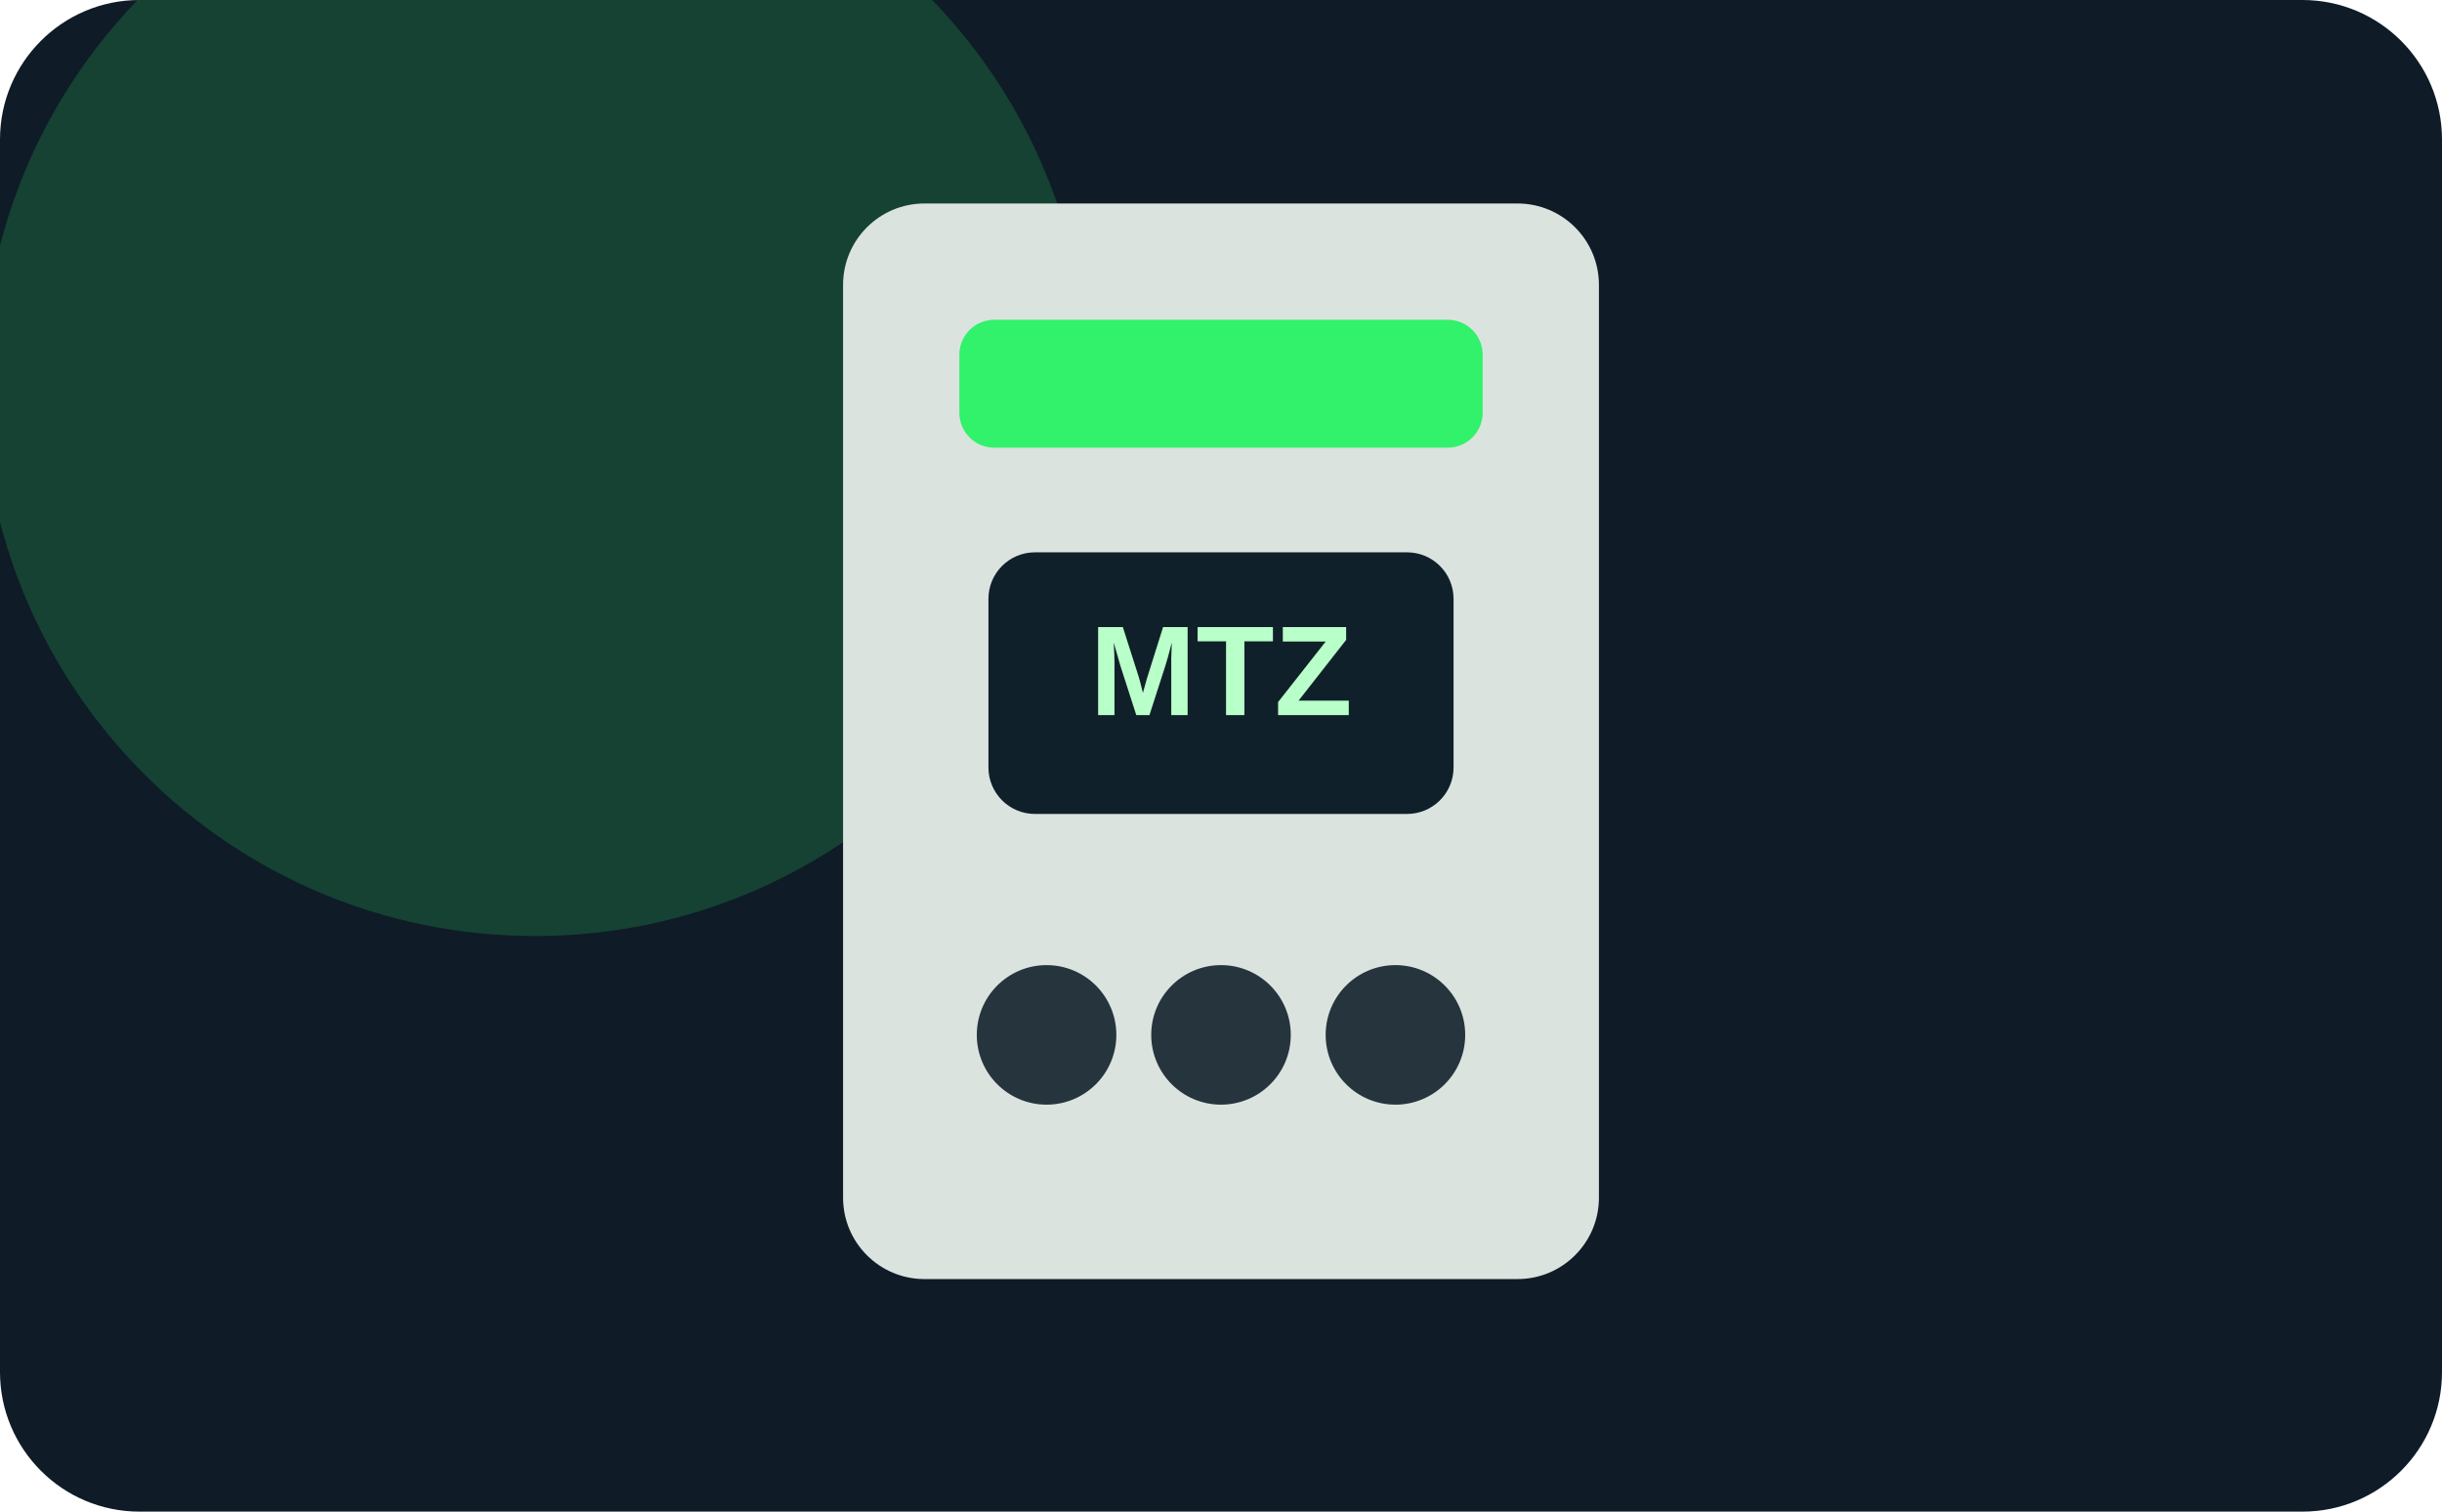
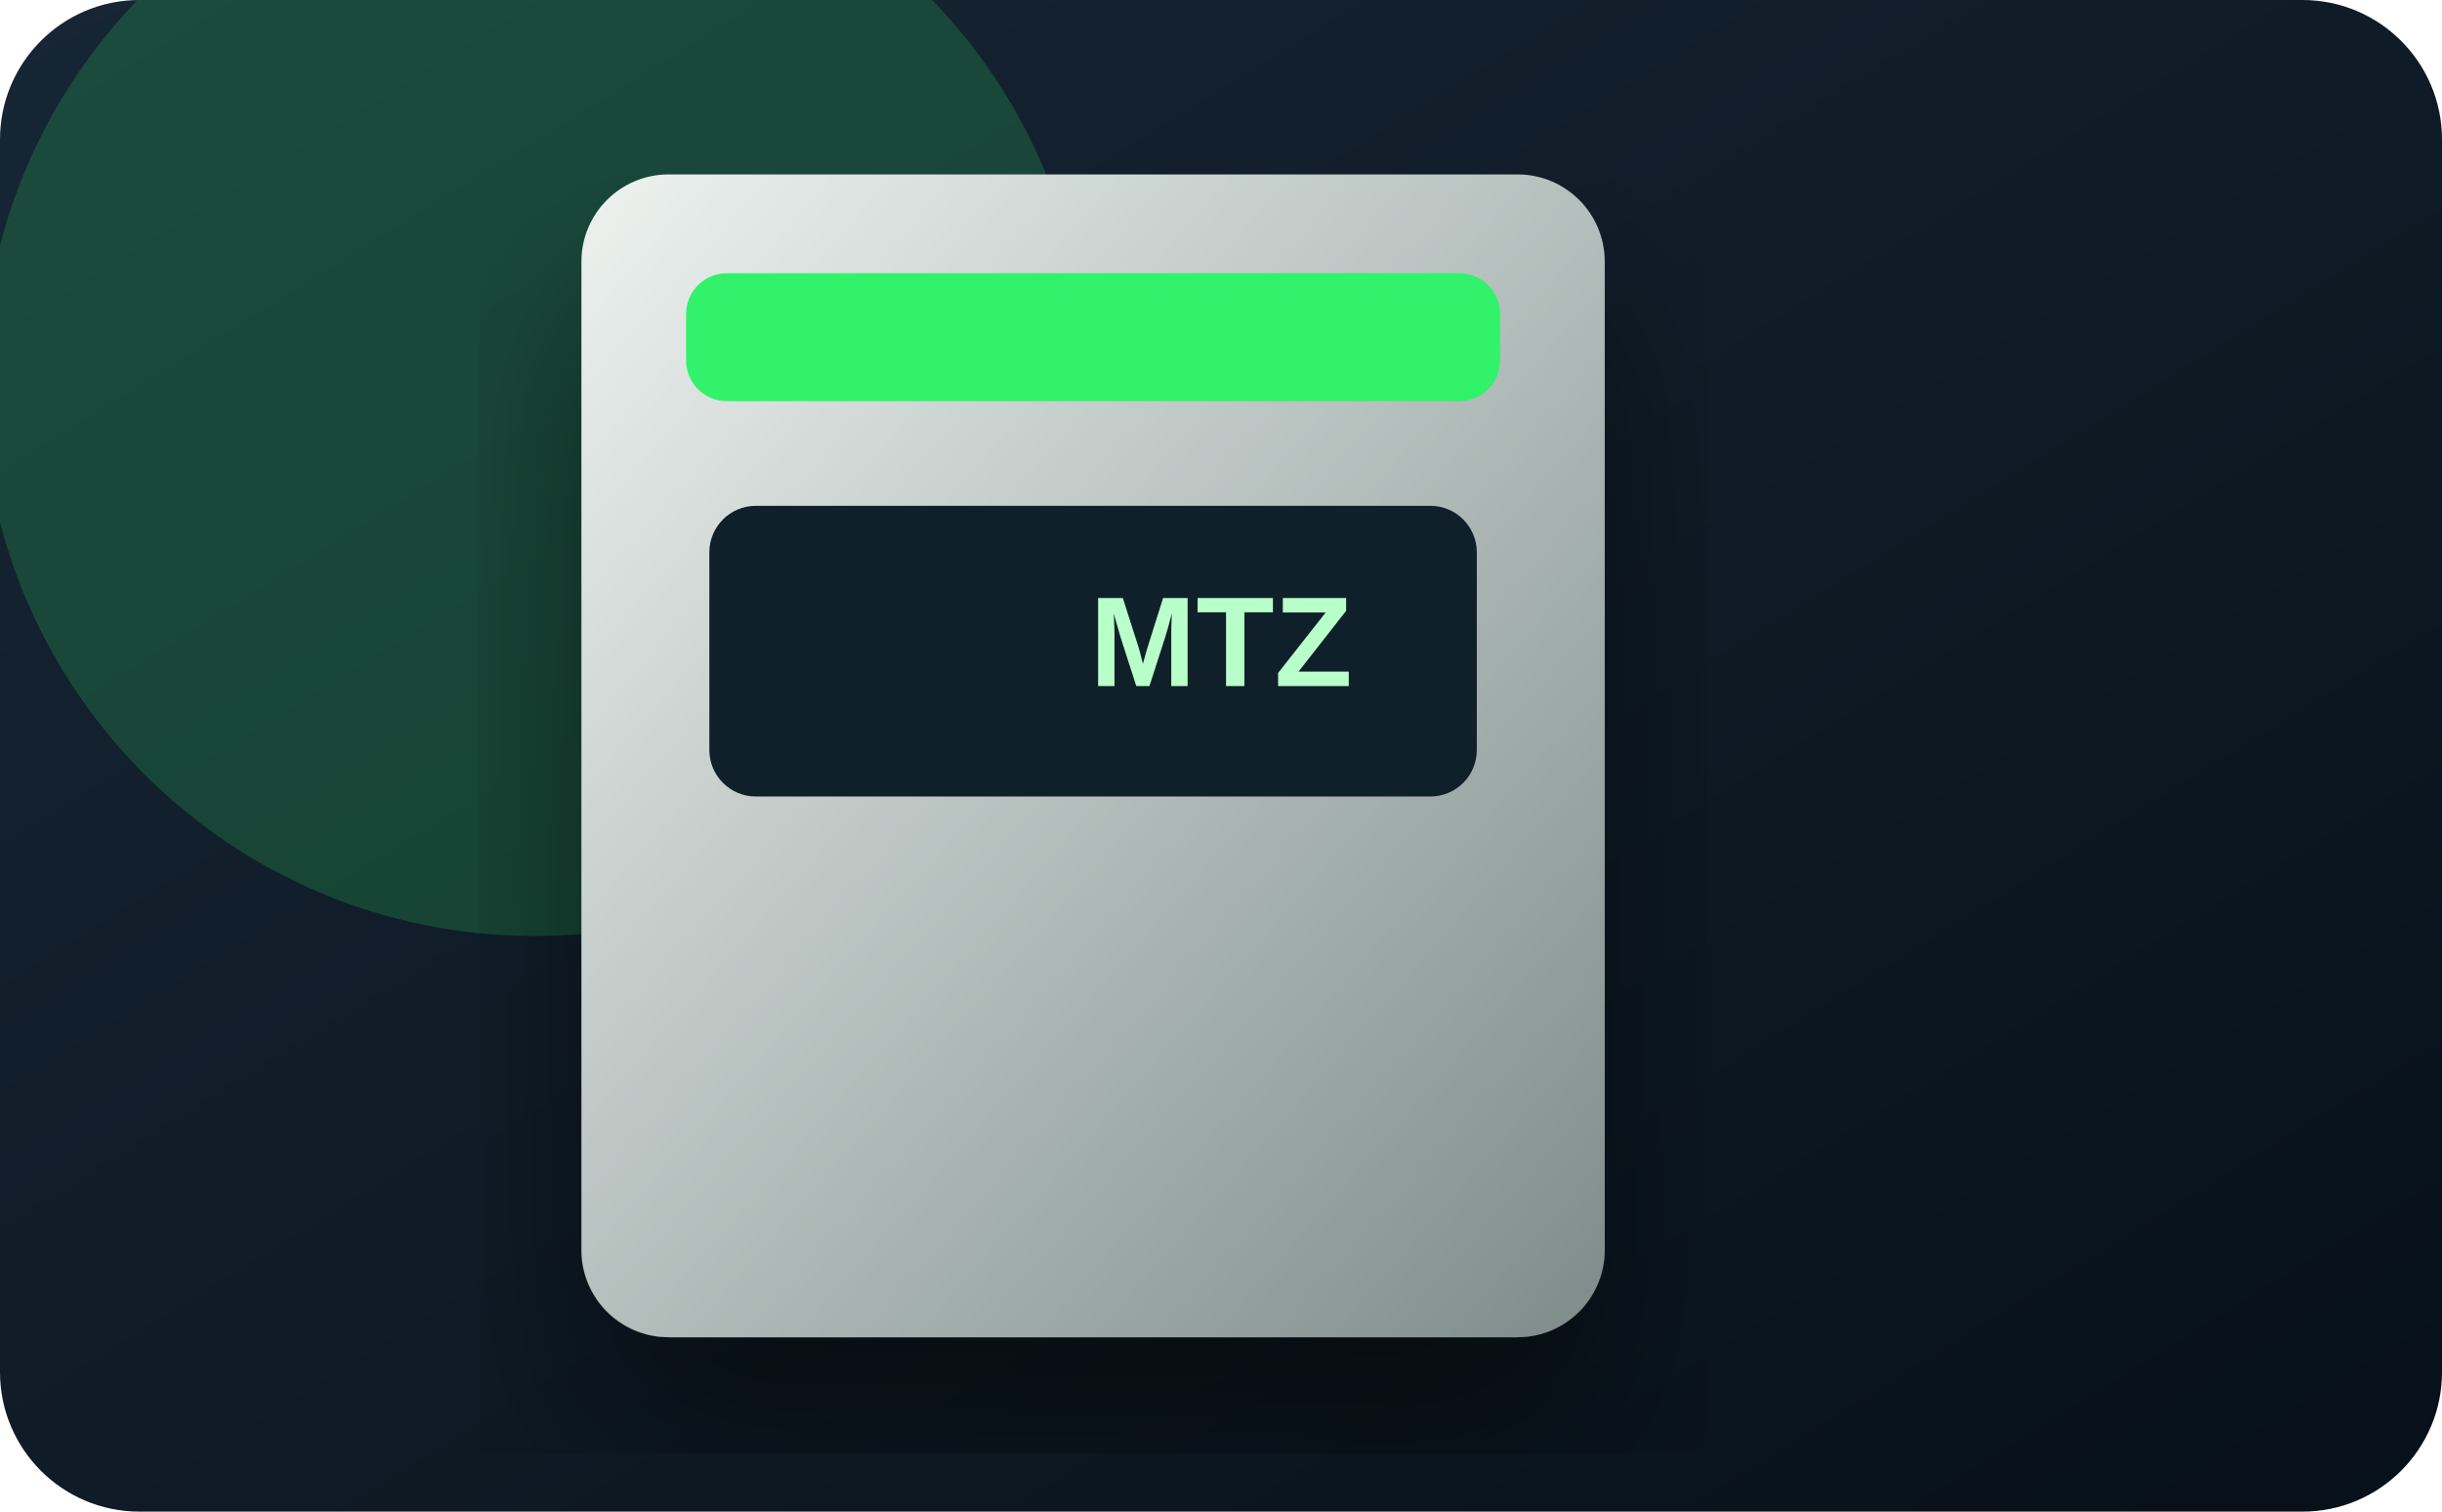
<svg xmlns="http://www.w3.org/2000/svg" width="420" height="260" viewBox="0 0 420 260">
-   <rect width="420" height="260" rx="24" fill="#0f1b27" />
+   <defs>
+     <linearGradient id="bg" x1="0" x2="1" y1="0" y2="1">
+       <stop offset="0" stop-color="#172635" />
+       <stop offset="1" stop-color="#071018" />
+     </linearGradient>
+     <linearGradient id="body" x1="0" x2="1" y1="0" y2="1">
+       <stop offset="0" stop-color="#edf2ef" />
+       <stop offset="1" stop-color="#7d8c8a" />
+     </linearGradient>
+     <filter id="s">
+       <feDropShadow dx="0" dy="20" stdDeviation="16" flood-color="#000" flood-opacity=".45" />
+     </filter>
+   </defs>
+   <rect width="420" height="260" rx="24" fill="url(#bg)" />
  <circle cx="92" cy="66" r="95" fill="#31f26a" opacity=".18" />
-   <rect x="145" y="35" width="130" height="185" rx="14" fill="#dbe3df" />
-   <rect x="165" y="55" width="90" height="22" rx="6" fill="#31f26a" />
-   <rect x="170" y="95" width="80" height="45" rx="8" fill="#10202a" />
-   <text x="210" y="123" fill="#b9ffc9" font-family="Arial" font-size="22" font-weight="700" text-anchor="middle">MTZ</text>
-   <circle cx="180" cy="178" r="12" fill="#26343d" />
-   <circle cx="210" cy="178" r="12" fill="#26343d" />
-   <circle cx="240" cy="178" r="12" fill="#26343d" />
+   <rect x="100" y="30" width="176" height="200" rx="15" fill="url(#body)" filter="url(#s)" />
+   <rect x="118" y="47" width="140" height="22" rx="7" fill="#31f26a" />
+   <rect x="122" y="87" width="132" height="50" rx="8" fill="#0f202a" />
+   <text x="210" y="118" fill="#b9ffc9" font-family="Arial" font-size="22" font-weight="700" text-anchor="middle">MTZ</text>
</svg>
